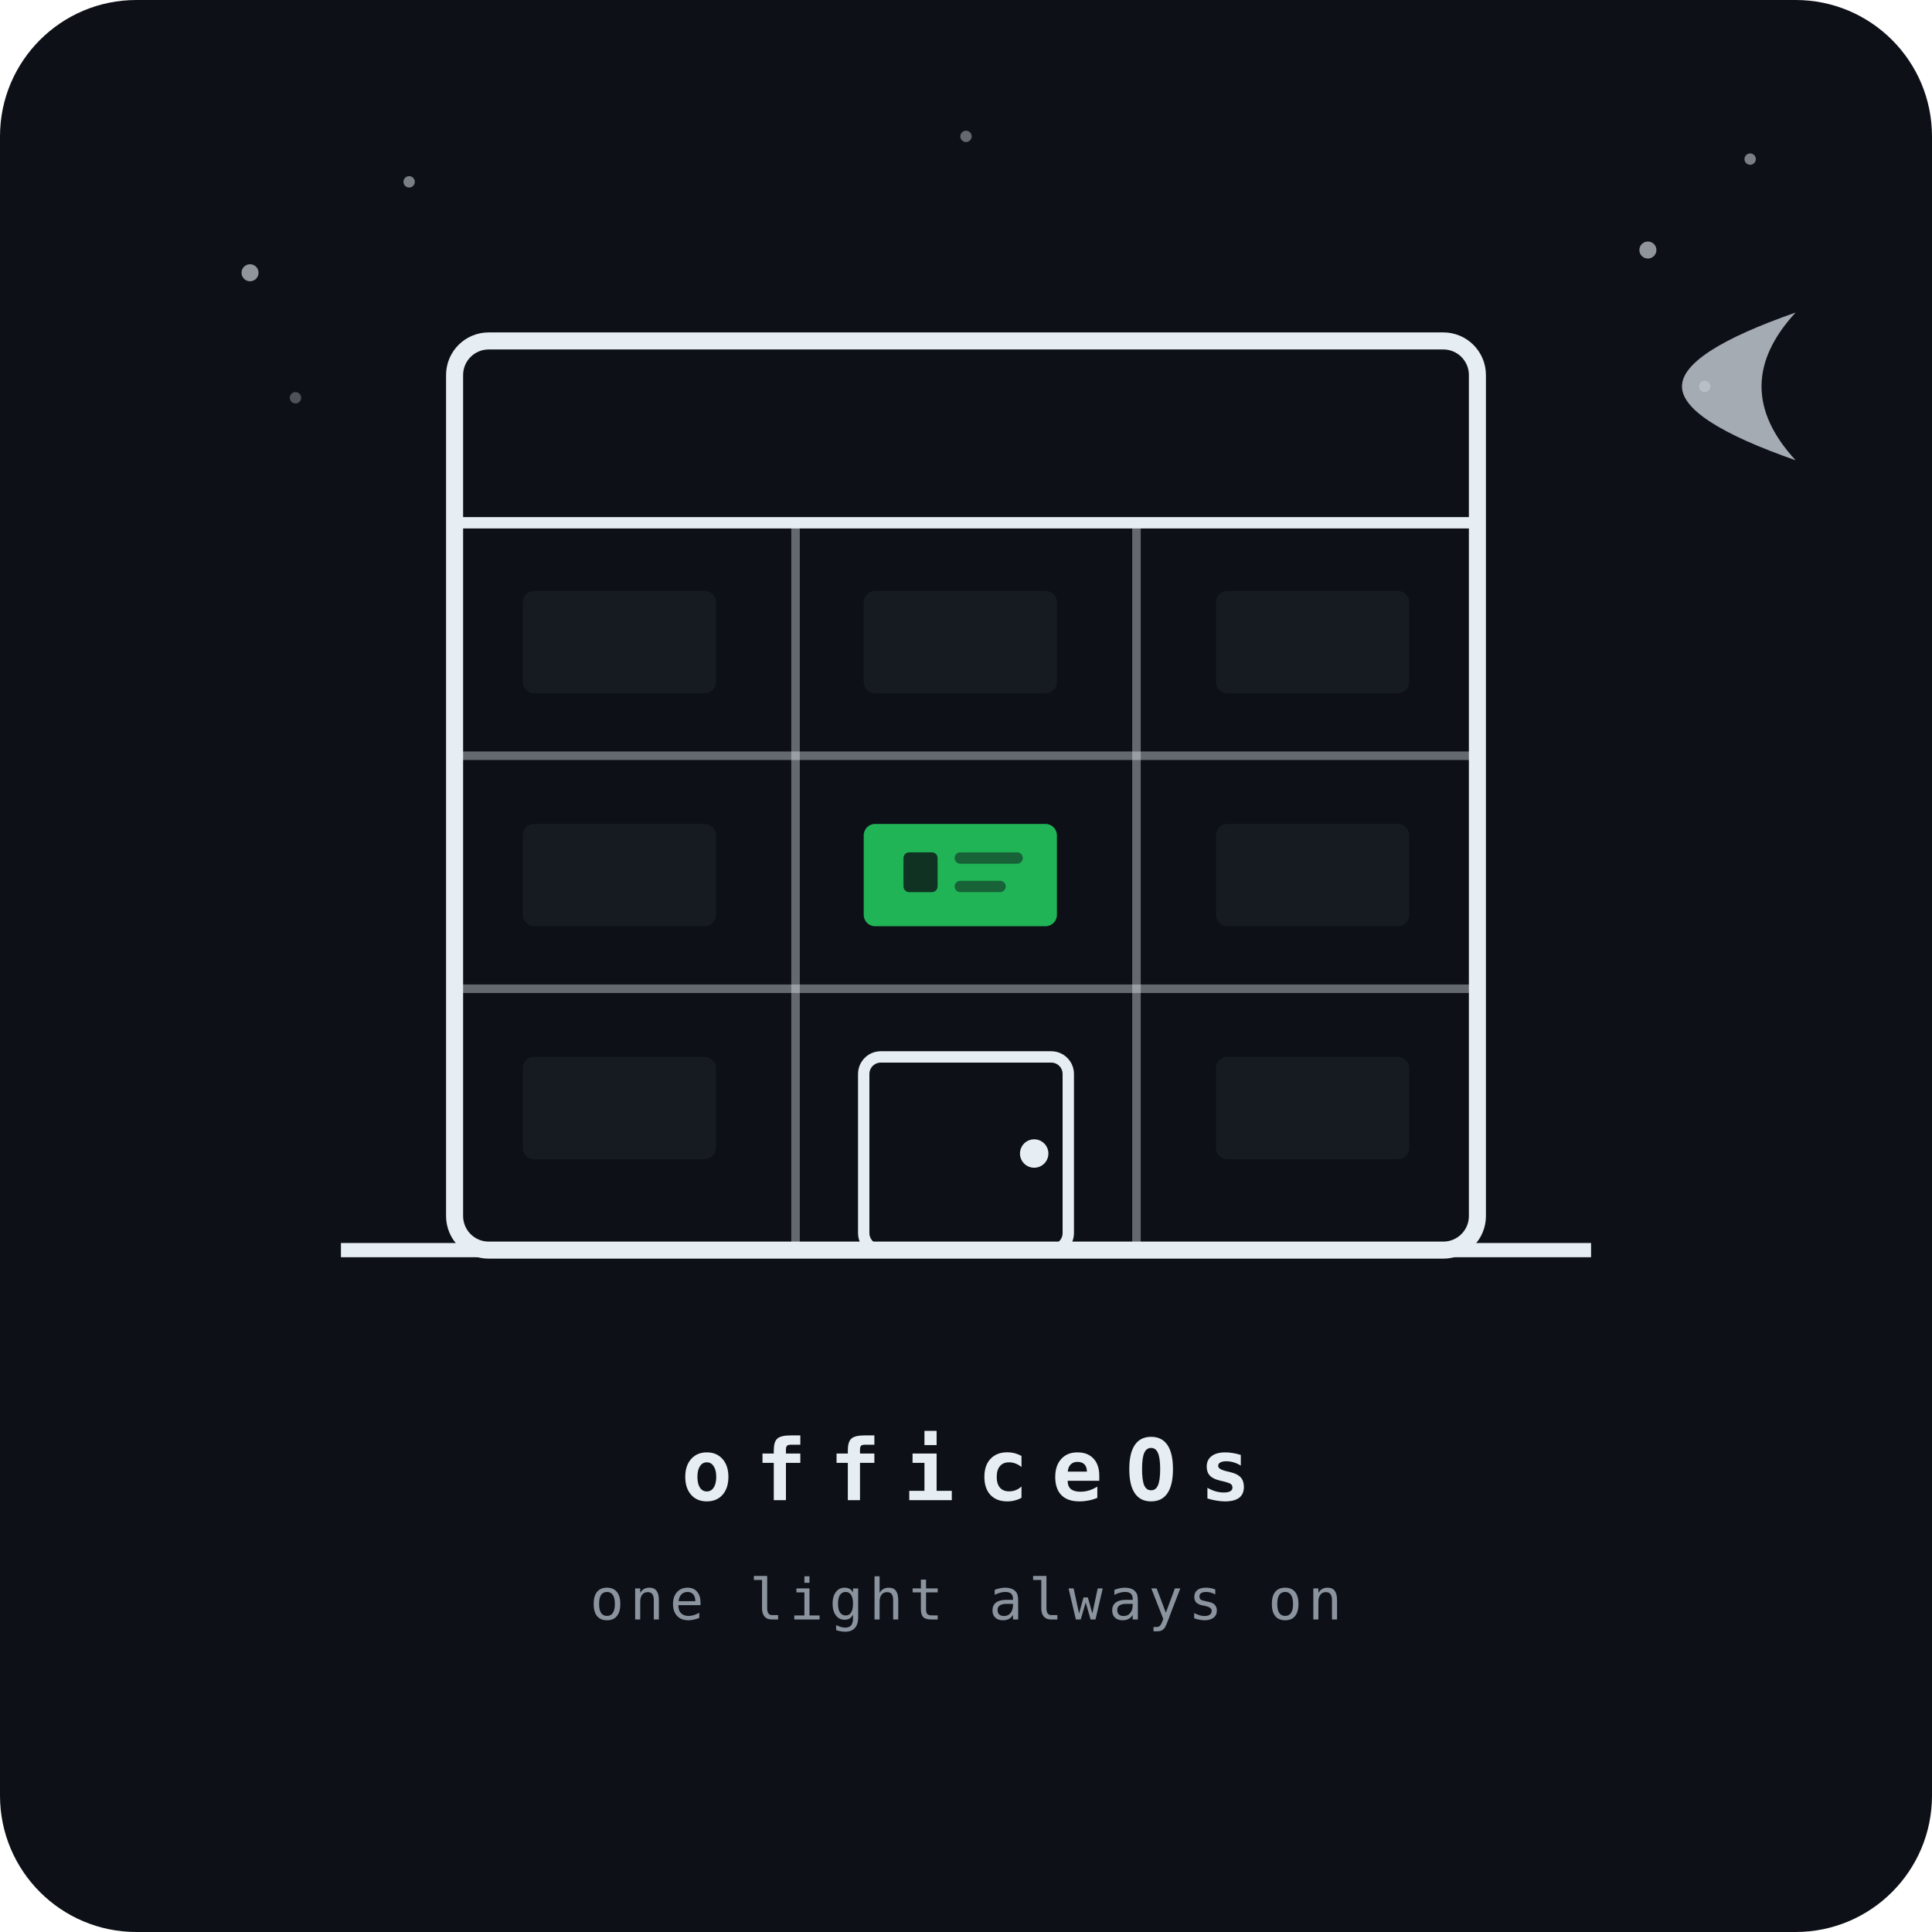
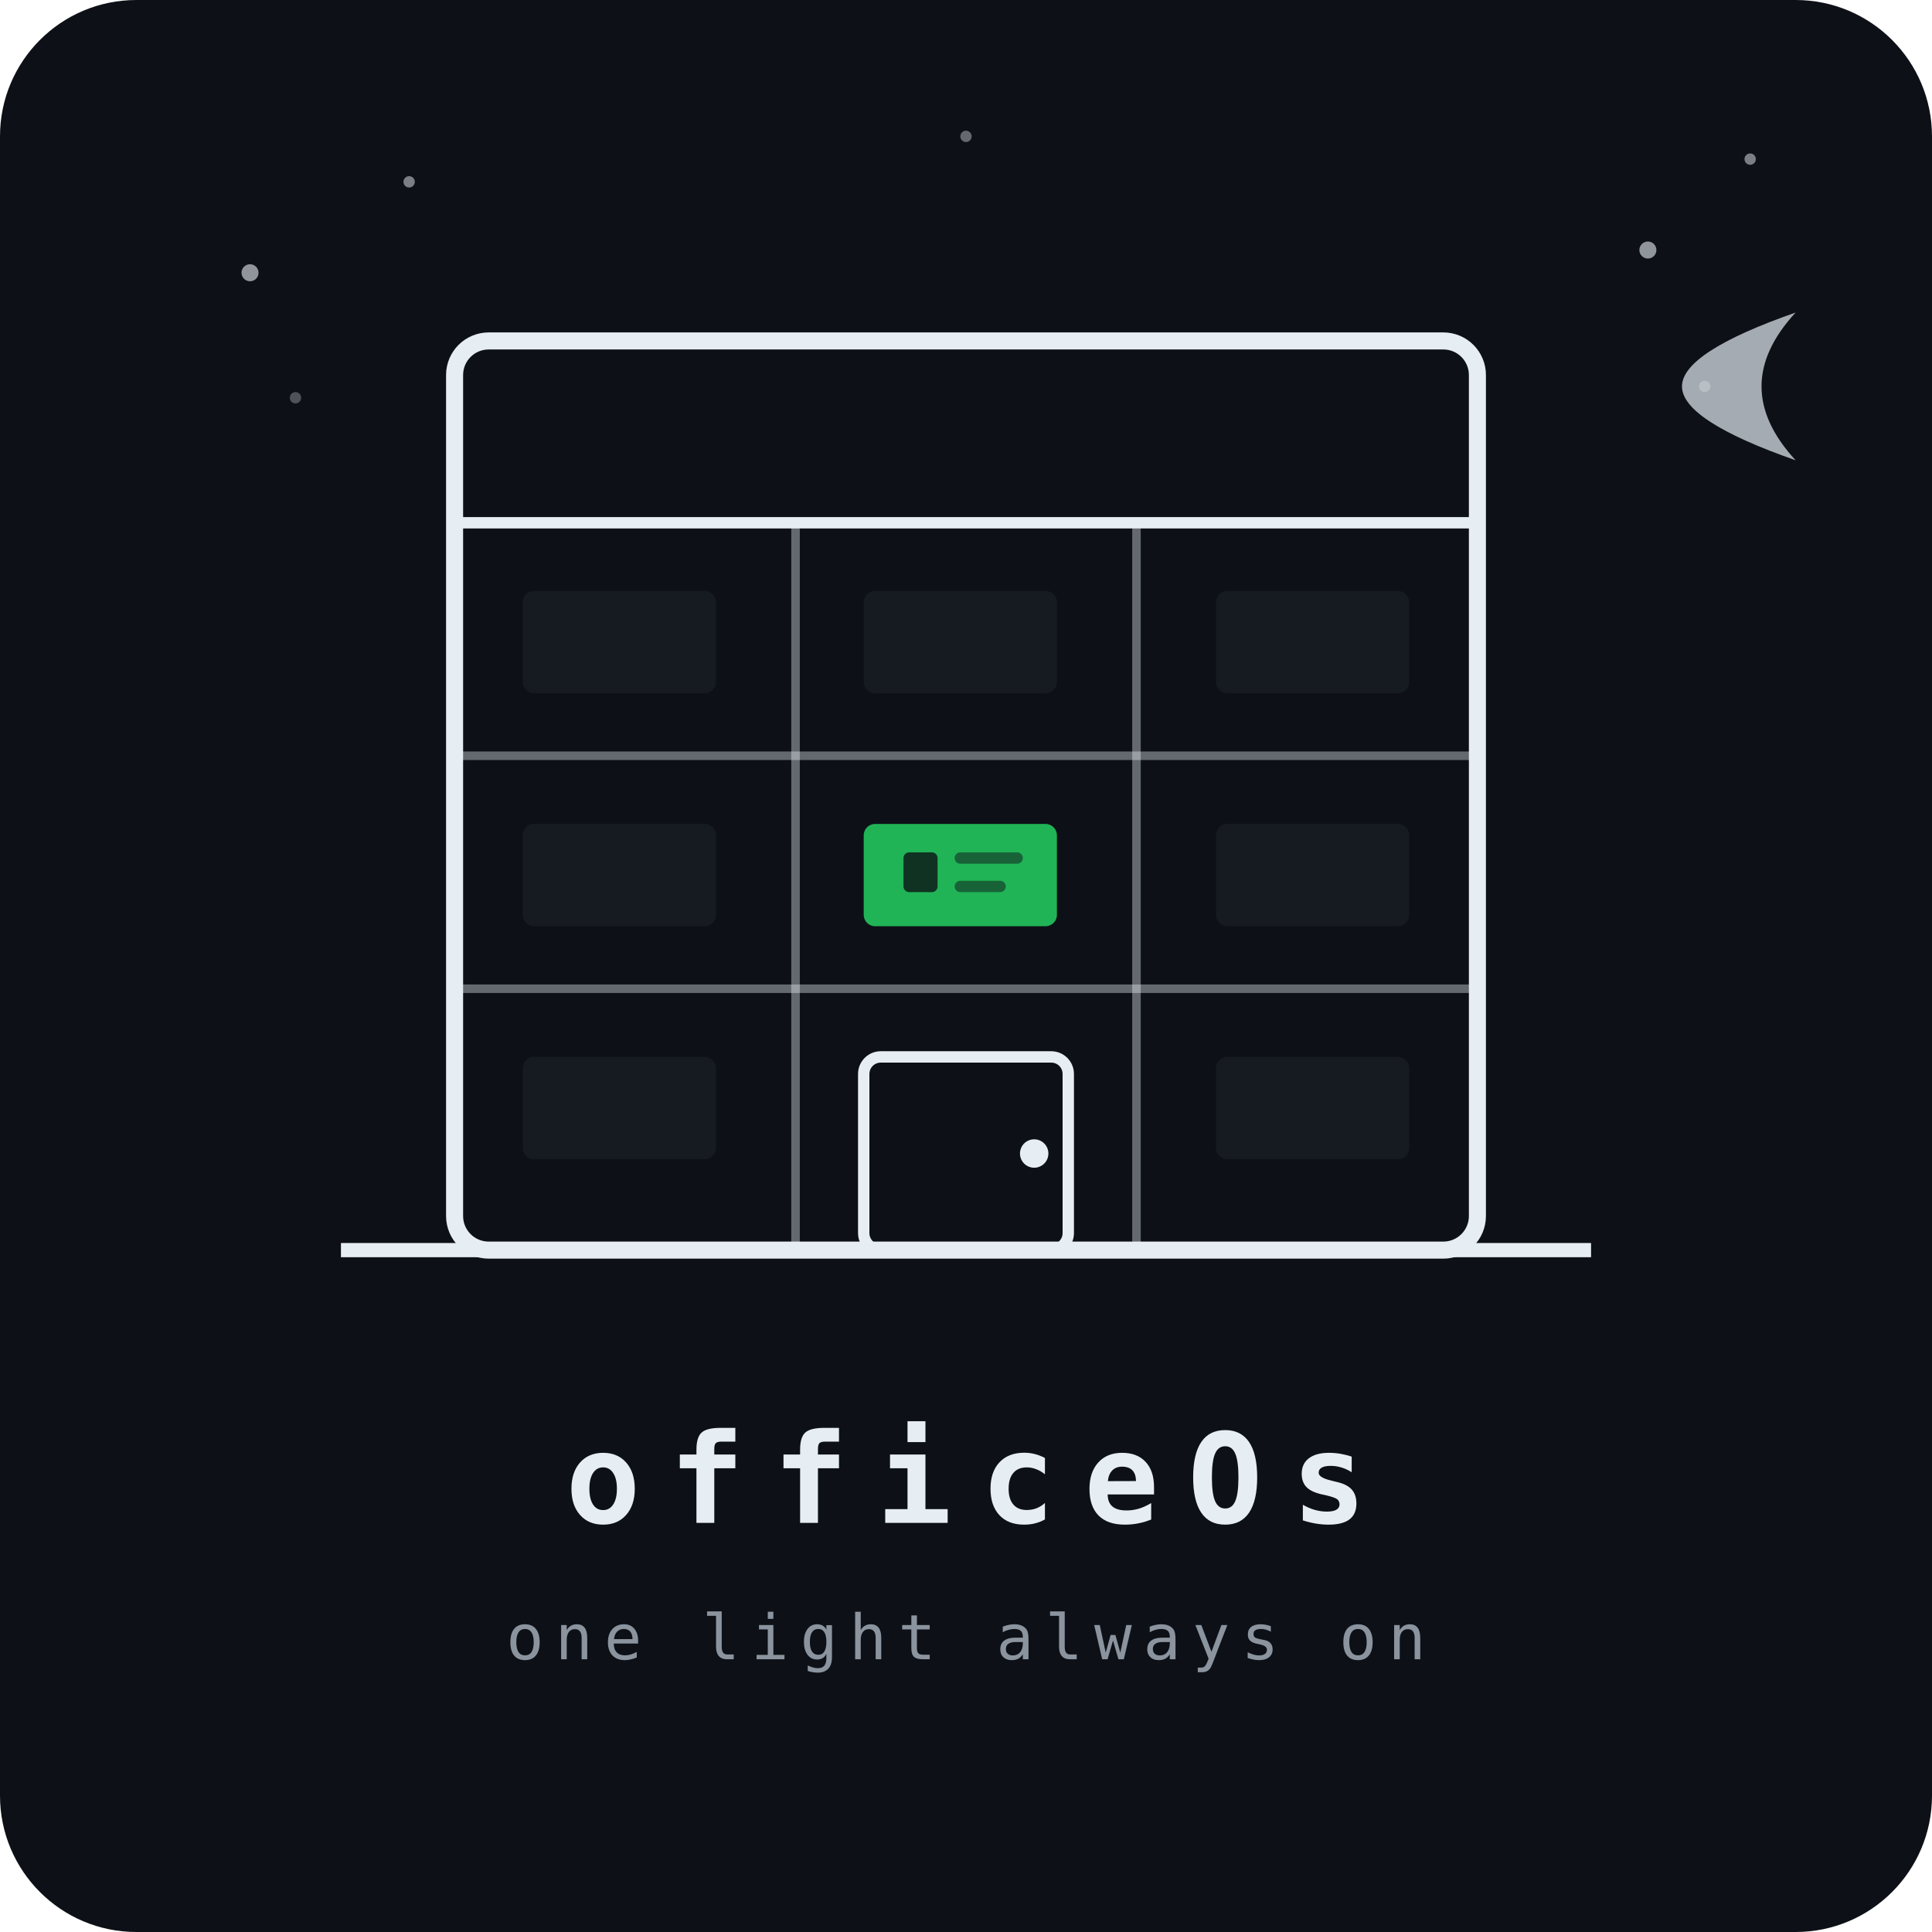
<svg xmlns="http://www.w3.org/2000/svg" width="340" height="340" viewBox="0 0 340 340">
  <rect width="340" height="340" rx="24" fill="#0d1117" />
  <rect x="80" y="60" width="180" height="160" rx="6" fill="none" stroke="#e6edf3" stroke-width="3" />
  <line x1="80" y1="92" x2="260" y2="92" stroke="#e6edf3" stroke-width="2" />
  <line x1="140" y1="92" x2="140" y2="220" stroke="#e6edf3" stroke-width="1.5" opacity="0.4" />
  <line x1="200" y1="92" x2="200" y2="220" stroke="#e6edf3" stroke-width="1.5" opacity="0.4" />
  <line x1="80" y1="133" x2="260" y2="133" stroke="#e6edf3" stroke-width="1.5" opacity="0.4" />
  <line x1="80" y1="174" x2="260" y2="174" stroke="#e6edf3" stroke-width="1.5" opacity="0.4" />
  <rect x="92" y="104" width="34" height="18" rx="2" fill="#161b22" />
  <rect x="152" y="104" width="34" height="18" rx="2" fill="#161b22" />
  <rect x="214" y="104" width="34" height="18" rx="2" fill="#161b22" />
  <rect x="92" y="145" width="34" height="18" rx="2" fill="#161b22" />
  <rect x="214" y="145" width="34" height="18" rx="2" fill="#161b22" />
  <rect x="92" y="186" width="34" height="18" rx="2" fill="#161b22" />
  <rect x="214" y="186" width="34" height="18" rx="2" fill="#161b22" />
  <rect x="152" y="145" width="34" height="18" rx="2" fill="#22c55e" opacity="0.9" />
  <rect x="159" y="150" width="6" height="7" rx="1" fill="#0d1117" opacity="0.8" />
  <rect x="168" y="150" width="12" height="2" rx="1" fill="#0d1117" opacity="0.5" />
  <rect x="168" y="155" width="9" height="2" rx="1" fill="#0d1117" opacity="0.5" />
  <rect x="152" y="186" width="36" height="34" rx="3" fill="none" stroke="#e6edf3" stroke-width="2" />
  <circle cx="182" cy="203" r="2.5" fill="#e6edf3" />
  <line x1="60" y1="220" x2="280" y2="220" stroke="#e6edf3" stroke-width="2.5" />
  <circle cx="44" cy="48" r="1.5" fill="#e6edf3" opacity="0.6" />
  <circle cx="72" cy="32" r="1" fill="#e6edf3" opacity="0.5" />
  <circle cx="290" cy="44" r="1.5" fill="#e6edf3" opacity="0.6" />
  <circle cx="308" cy="28" r="1" fill="#e6edf3" opacity="0.5" />
  <circle cx="170" cy="24" r="1" fill="#e6edf3" opacity="0.4" />
  <circle cx="52" cy="70" r="1" fill="#e6edf3" opacity="0.3" />
  <circle cx="300" cy="68" r="1" fill="#e6edf3" opacity="0.3" />
  <path d="M316 55 Q304 68 316 81 Q296 74 296 68 Q296 62 316 55Z" fill="#e6edf3" opacity="0.7" />
-   <text x="170" y="264" font-family="ui-monospace, SFMono-Regular, monospace" font-size="15" font-weight="600" fill="#e6edf3" text-anchor="middle" letter-spacing="4">officeOs</text>
-   <text x="170" y="285" font-family="ui-monospace, SFMono-Regular, monospace" font-size="10" fill="#8b949e" text-anchor="middle" letter-spacing="1">one light always on</text>
+   <text x="170" y="268" font-family="ui-monospace, SFMono-Regular, monospace" font-size="22" font-weight="700" fill="#e6edf3" text-anchor="middle" letter-spacing="5">officeOs</text>
+   <text x="170" y="292" font-family="ui-monospace, SFMono-Regular, monospace" font-size="11" fill="#8b949e" text-anchor="middle" letter-spacing="2">one light always on</text>
</svg>
